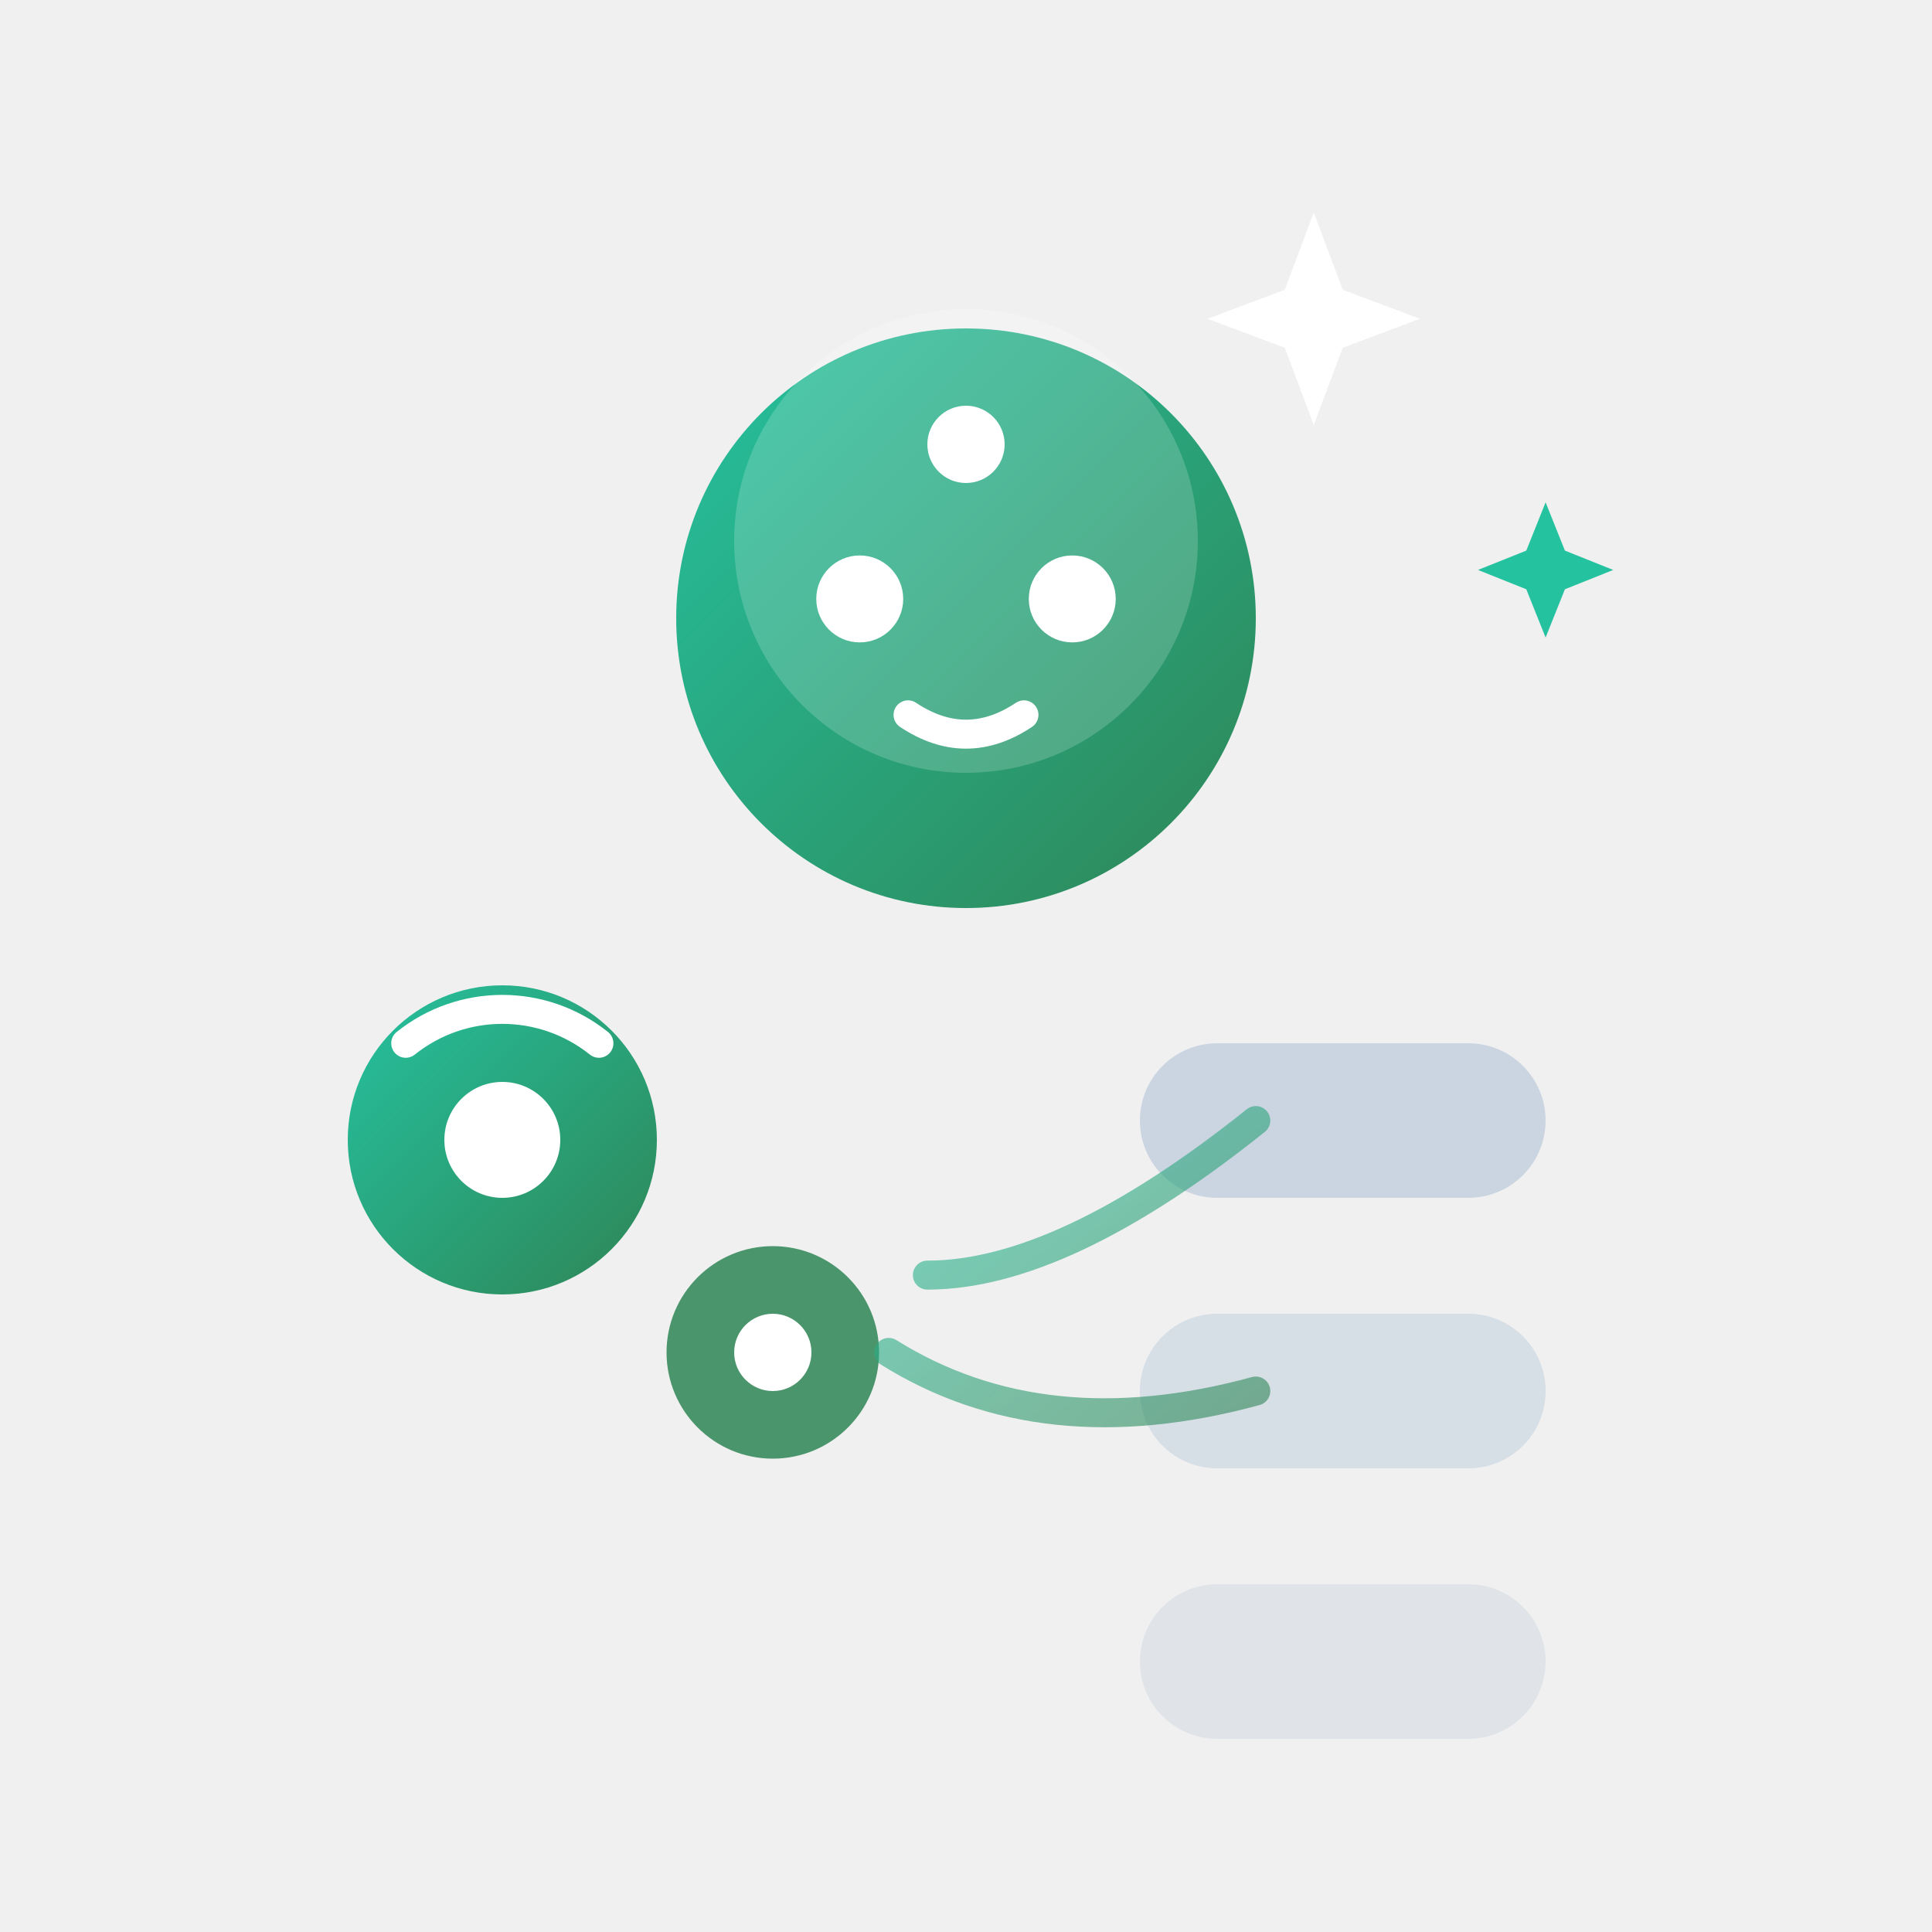
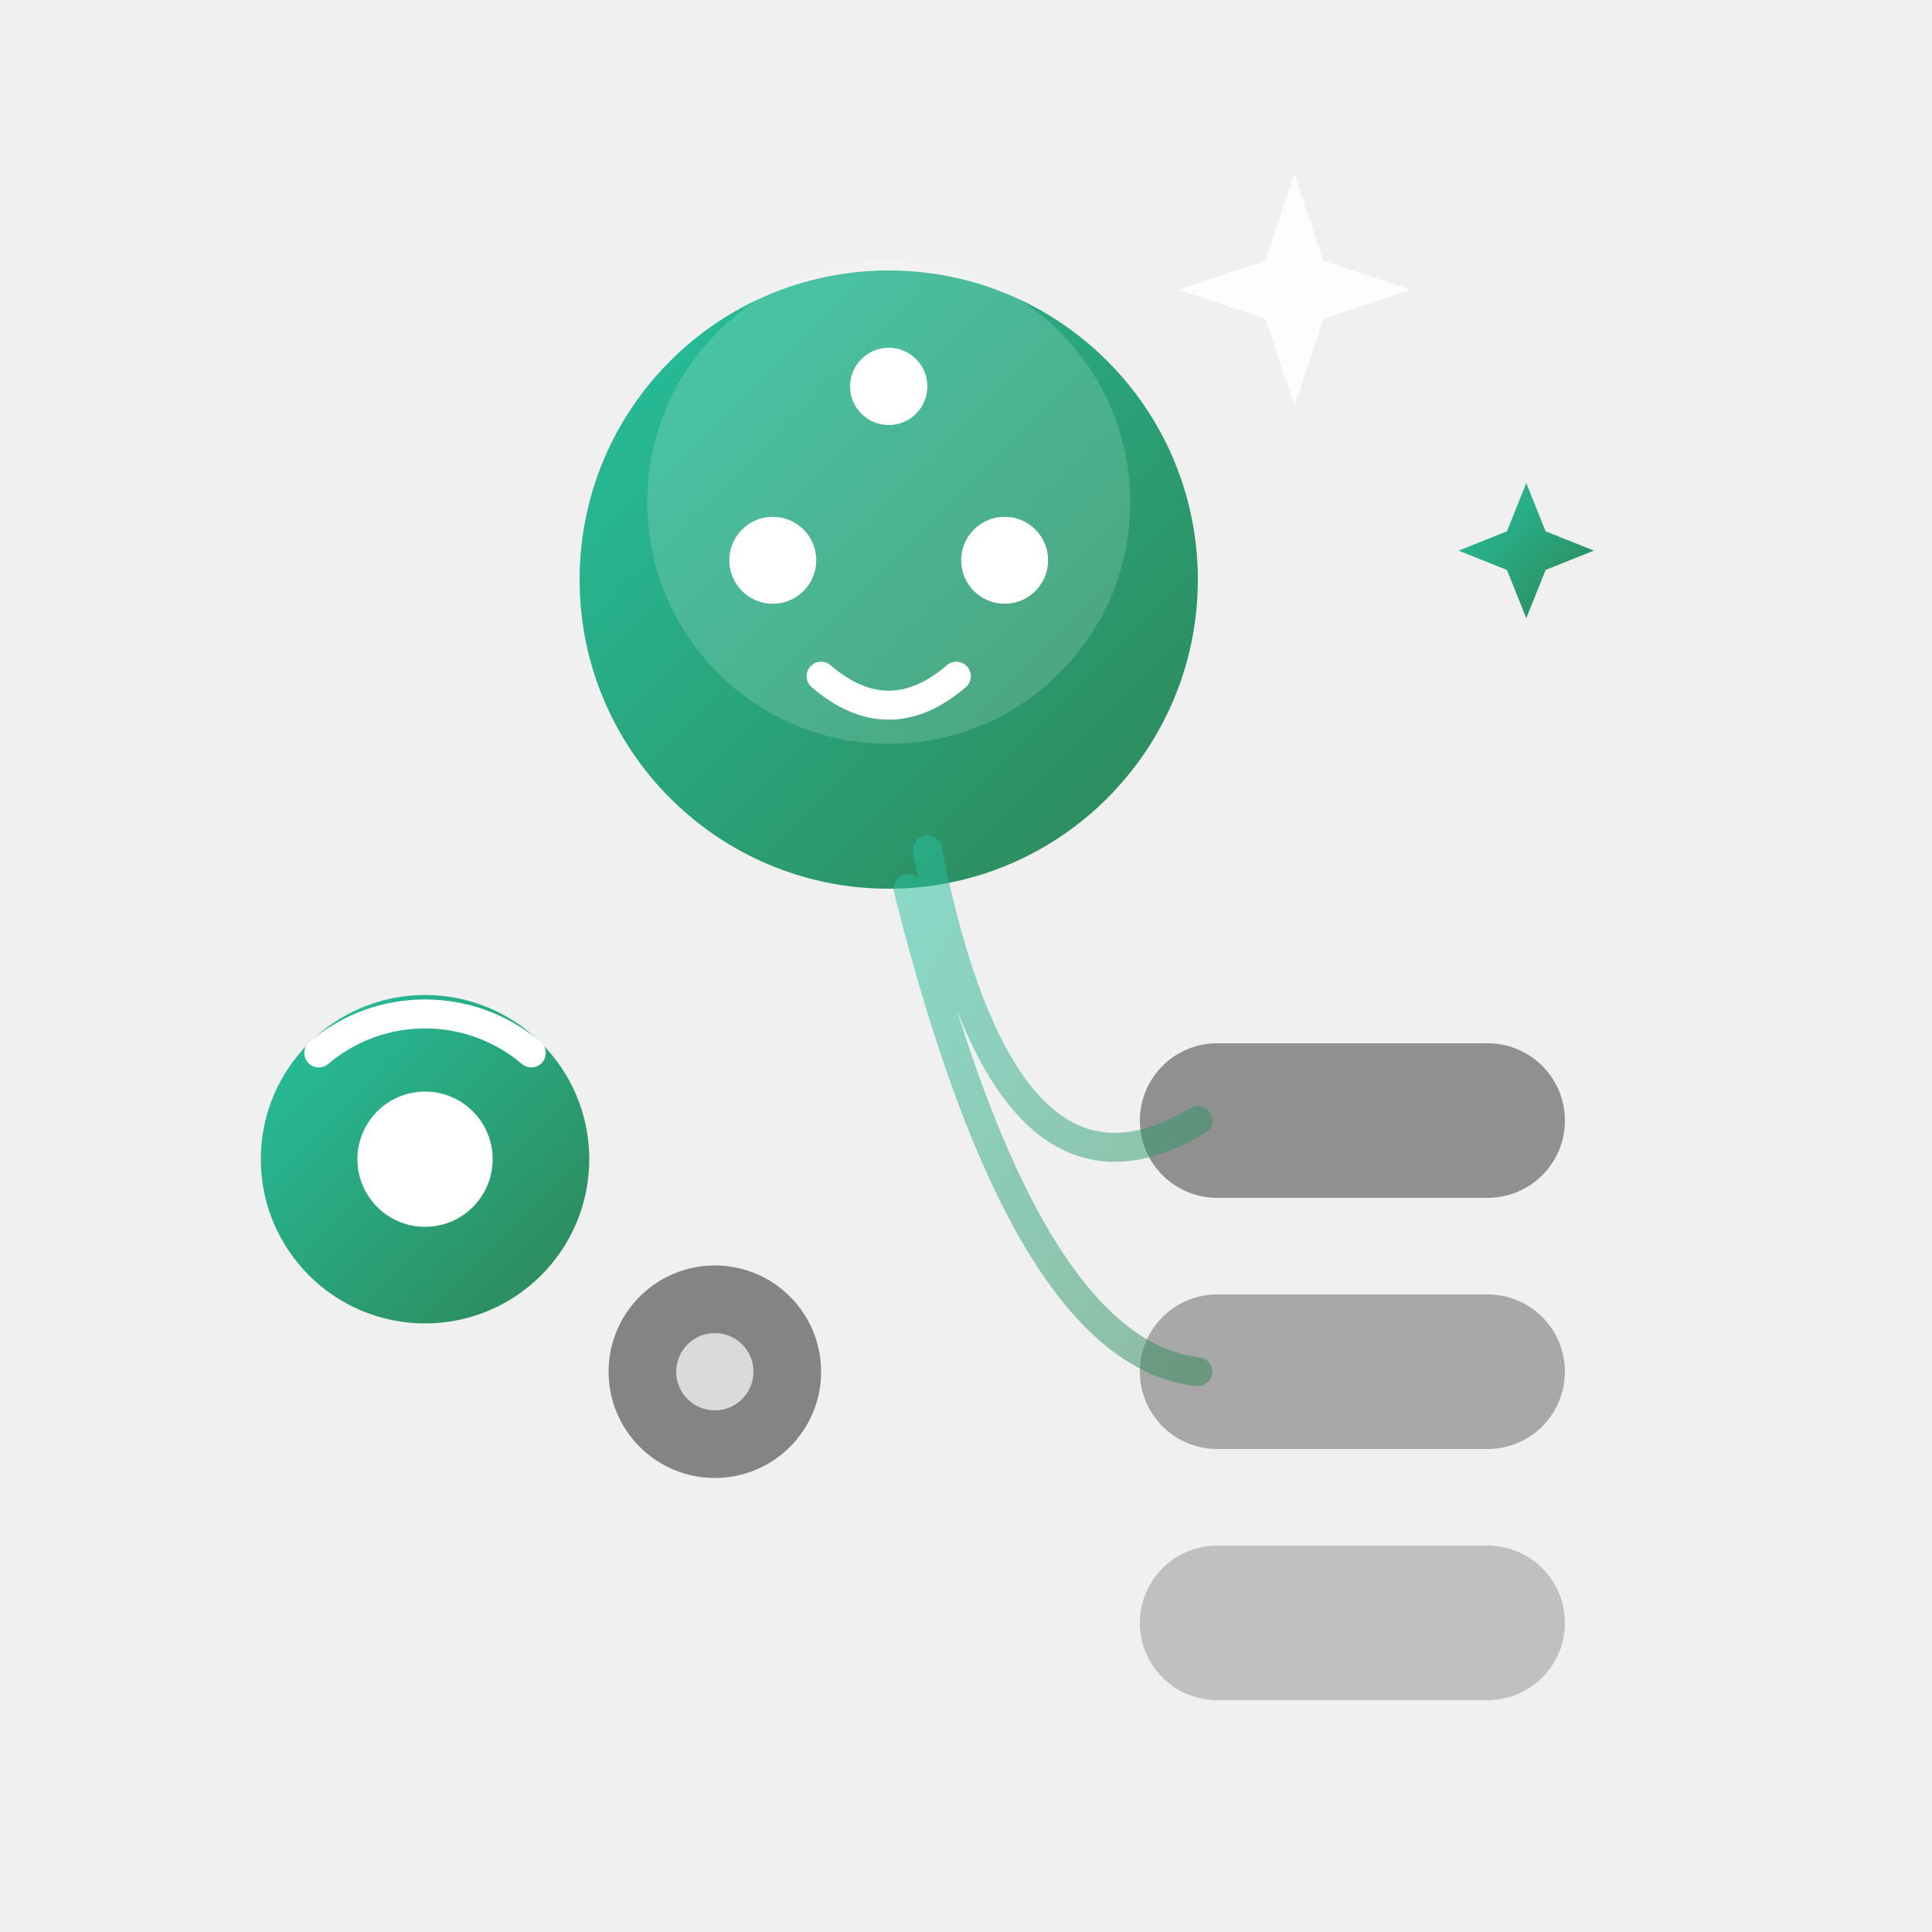
<svg xmlns="http://www.w3.org/2000/svg" width="200" height="200" viewBox="0 0 200 200">
  <defs>
-     <linearGradient id="a1" x1="0" y1="0" x2="1" y2="1">
+     <linearGradient id="afGrad" x1="0" y1="0" x2="1" y2="1">
      <stop offset="0" stop-color="#25c2a0" />
      <stop offset="1" stop-color="#2e8555" />
    </linearGradient>
  </defs>
-   <circle cx="100" cy="64" r="30" fill="url(#a1)" />
-   <circle cx="100" cy="56" r="24" fill="#ffffff" opacity="0.18" />
-   <circle cx="89" cy="62" r="4.5" fill="#ffffff" />
-   <circle cx="111" cy="62" r="4.5" fill="#ffffff" />
-   <path d="M94 74 Q100 78 106 74" fill="none" stroke="#ffffff" stroke-width="3" stroke-linecap="round" />
-   <circle cx="100" cy="46" r="4" fill="#ffffff" />
-   <path d="M136 22 L139 30 L147 33 L139 36 L136 44 L133 36 L125 33 L133 30 Z" fill="#ffffff" />
-   <path d="M160 52 L162 57 L167 59 L162 61 L160 66 L158 61 L153 59 L158 57 Z" fill="#25c2a0" />
-   <circle cx="52" cy="118" r="16" fill="url(#a1)" />
-   <circle cx="52" cy="118" r="6" fill="#ffffff" />
-   <path d="M42 108 A16 16 0 0 1 62 108" fill="none" stroke="#ffffff" stroke-width="3" stroke-linecap="round" />
-   <circle cx="80" cy="140" r="11" fill="#2e8555" opacity="0.85" />
-   <circle cx="80" cy="140" r="4" fill="#ffffff" />
-   <rect x="118" y="108" width="42" height="16" rx="8" fill="#cbd5e1" />
-   <rect x="118" y="136" width="42" height="16" rx="8" fill="#cbd5e1" opacity="0.7" />
-   <rect x="118" y="164" width="42" height="16" rx="8" fill="#cbd5e1" opacity="0.45" />
-   <path d="M130 116 Q110 132 96 132 M130 144 Q108 150 92 140" fill="none" stroke="url(#a1)" stroke-width="3" stroke-linecap="round" opacity="0.6" />
+   <circle cx="92" cy="60" r="32" fill="url(#afGrad)" />
+   <circle cx="92" cy="52" r="25" fill="#ffffff" opacity="0.16" />
+   <circle cx="80" cy="58" r="4.5" fill="#ffffff" />
+   <circle cx="104" cy="58" r="4.5" fill="#ffffff" />
+   <path d="M85 70 Q92 76 99 70" fill="none" stroke="#ffffff" stroke-width="3" stroke-linecap="round" />
+   <circle cx="92" cy="40" r="4" fill="#ffffff" />
+   <path d="M134 18 L137 27 L146 30 L137 33 L134 42 L131 33 L122 30 L131 27 Z" fill="#ffffff" opacity="0.85" />
+   <path d="M158 50 L160 55 L165 57 L160 59 L158 64 L156 59 L151 57 L156 55 Z" fill="url(#afGrad)" />
+   <circle cx="44" cy="120" r="17" fill="url(#afGrad)" />
+   <circle cx="44" cy="120" r="7" fill="#ffffff" />
+   <path d="M33 109 A17 17 0 0 1 55 109" fill="none" stroke="#ffffff" stroke-width="3" stroke-linecap="round" />
+   <circle cx="74" cy="142" r="11" fill="currentColor" opacity="0.45" />
+   <circle cx="74" cy="142" r="4" fill="#ffffff" opacity="0.7" />
+   <rect x="118" y="108" width="44" height="16" rx="8" fill="currentColor" opacity="0.4" />
+   <rect x="118" y="134" width="44" height="16" rx="8" fill="currentColor" opacity="0.3" />
+   <rect x="118" y="160" width="44" height="16" rx="8" fill="currentColor" opacity="0.2" />
+   <path d="M124 116 Q104 128 96 88 M124 142 Q106 140 94 92" fill="none" stroke="url(#afGrad)" stroke-width="3" stroke-linecap="round" opacity="0.5" />
</svg>
